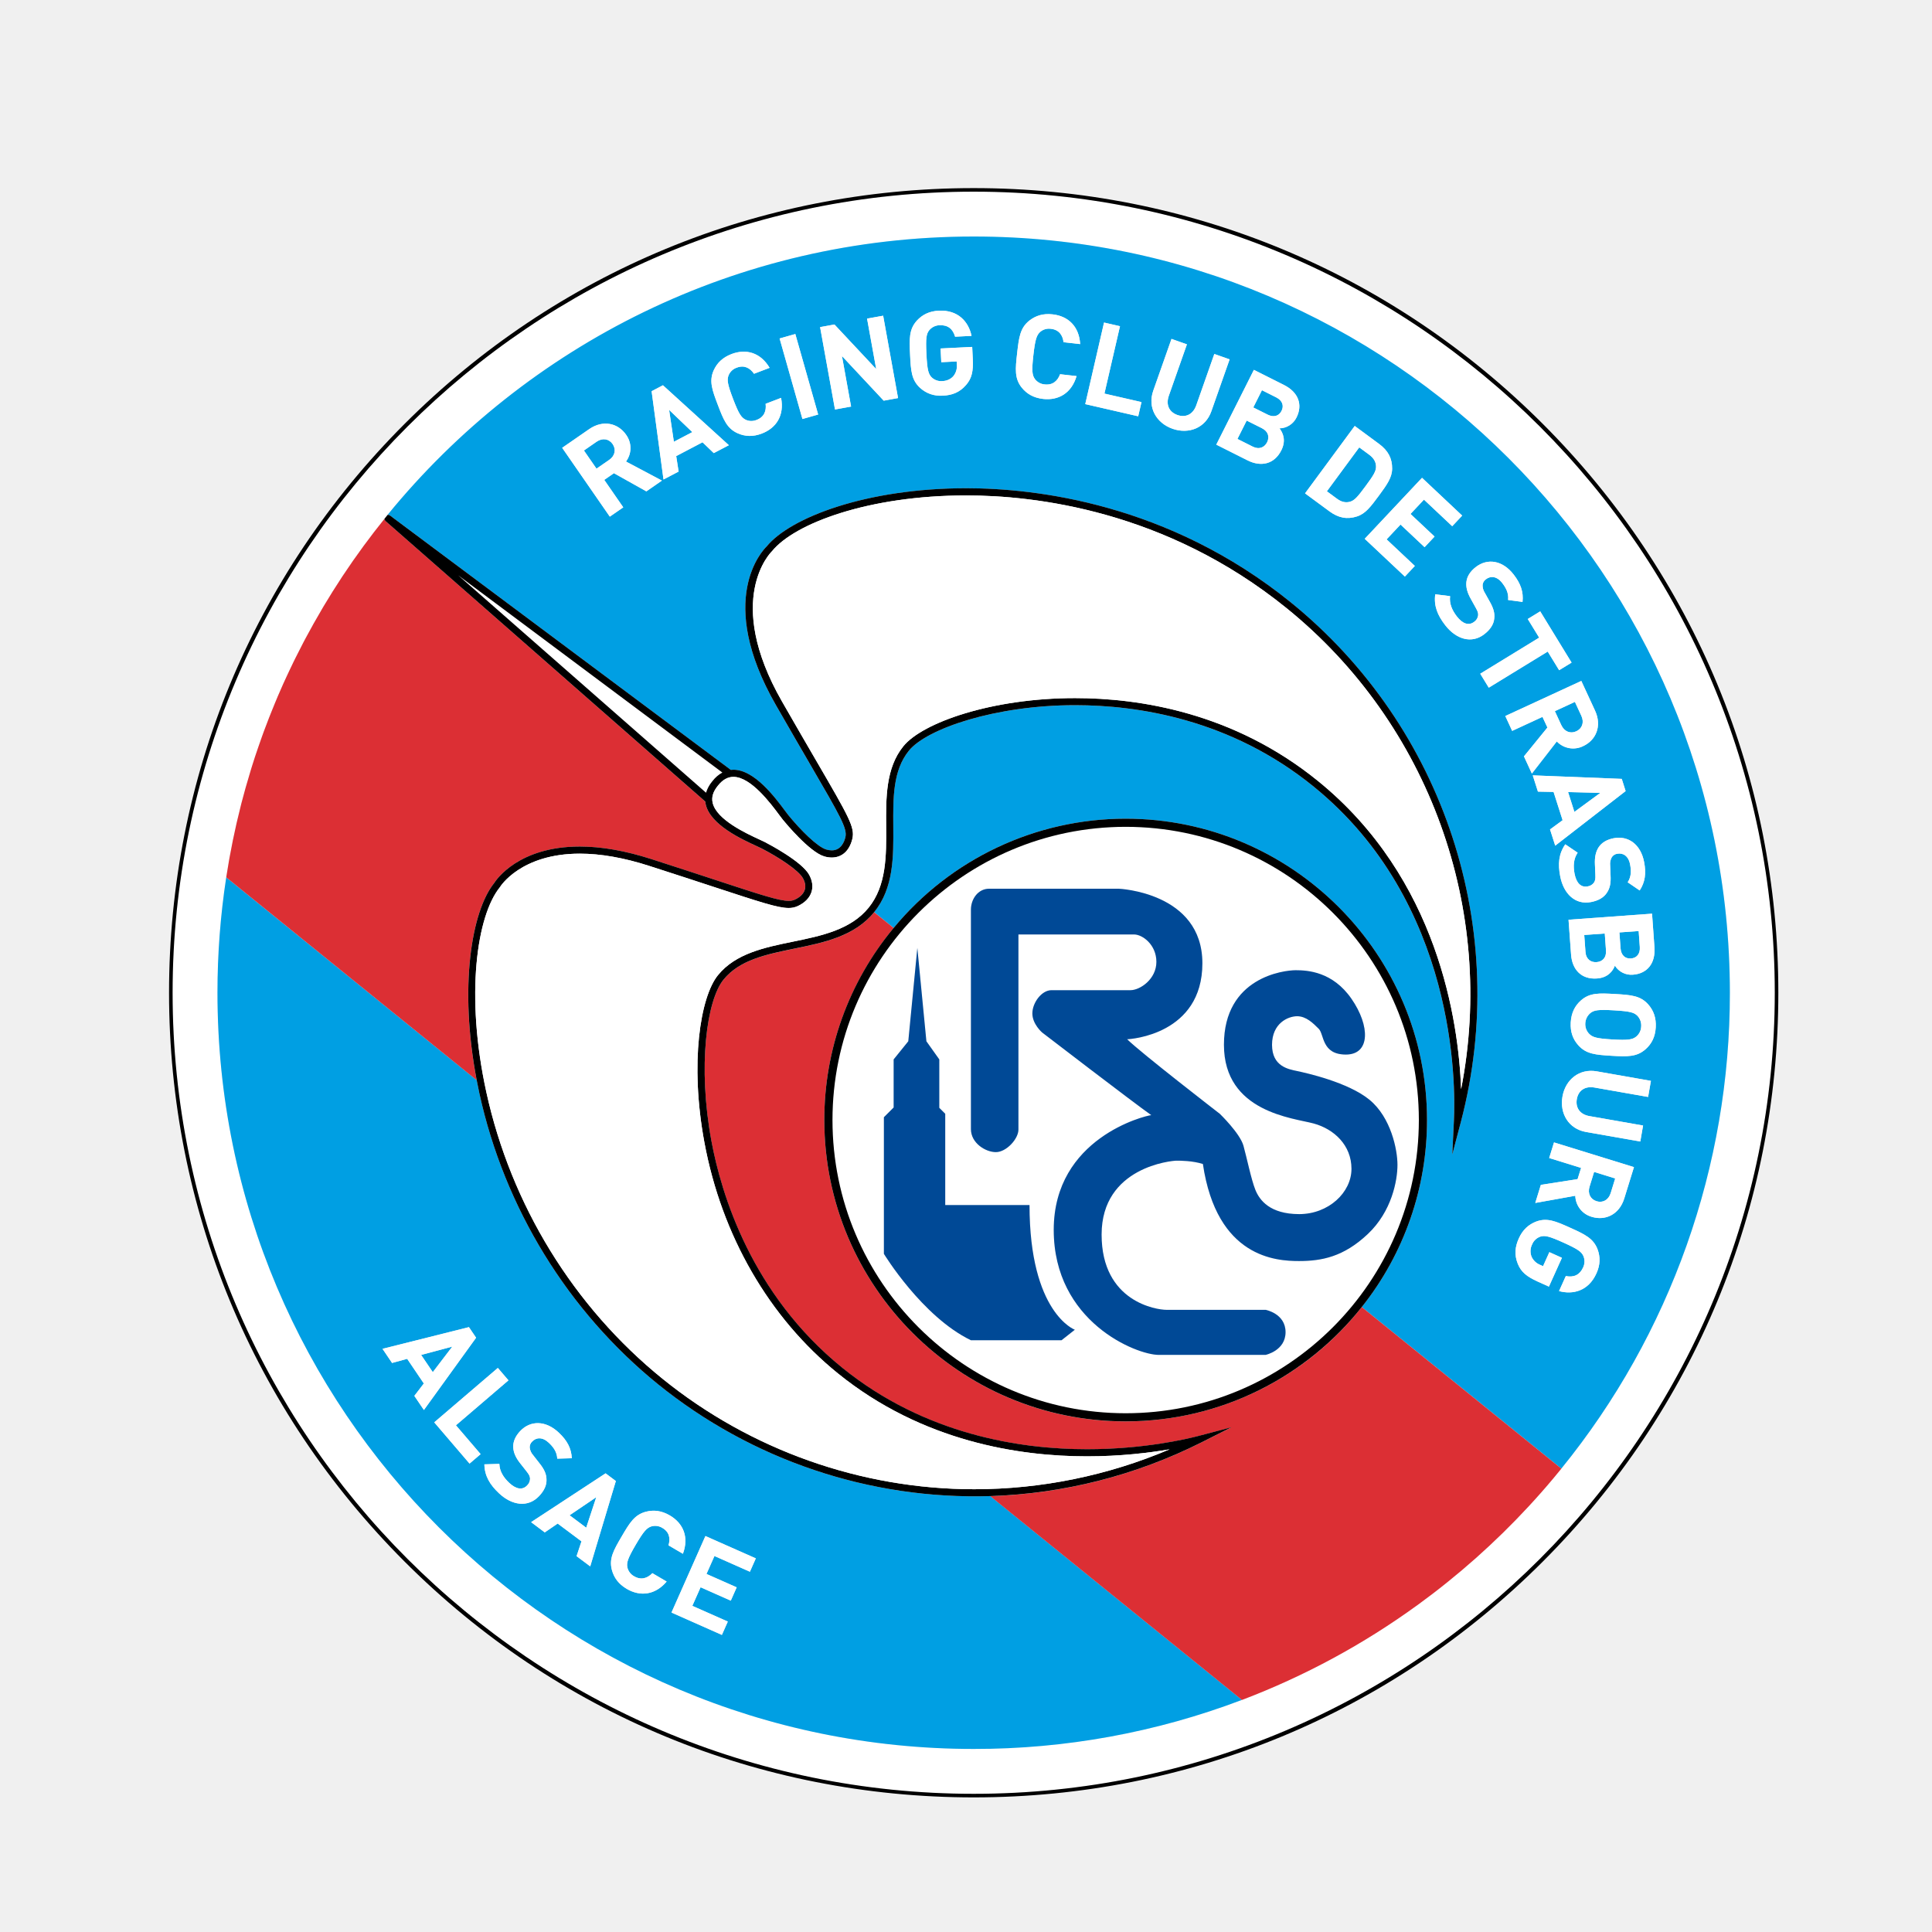
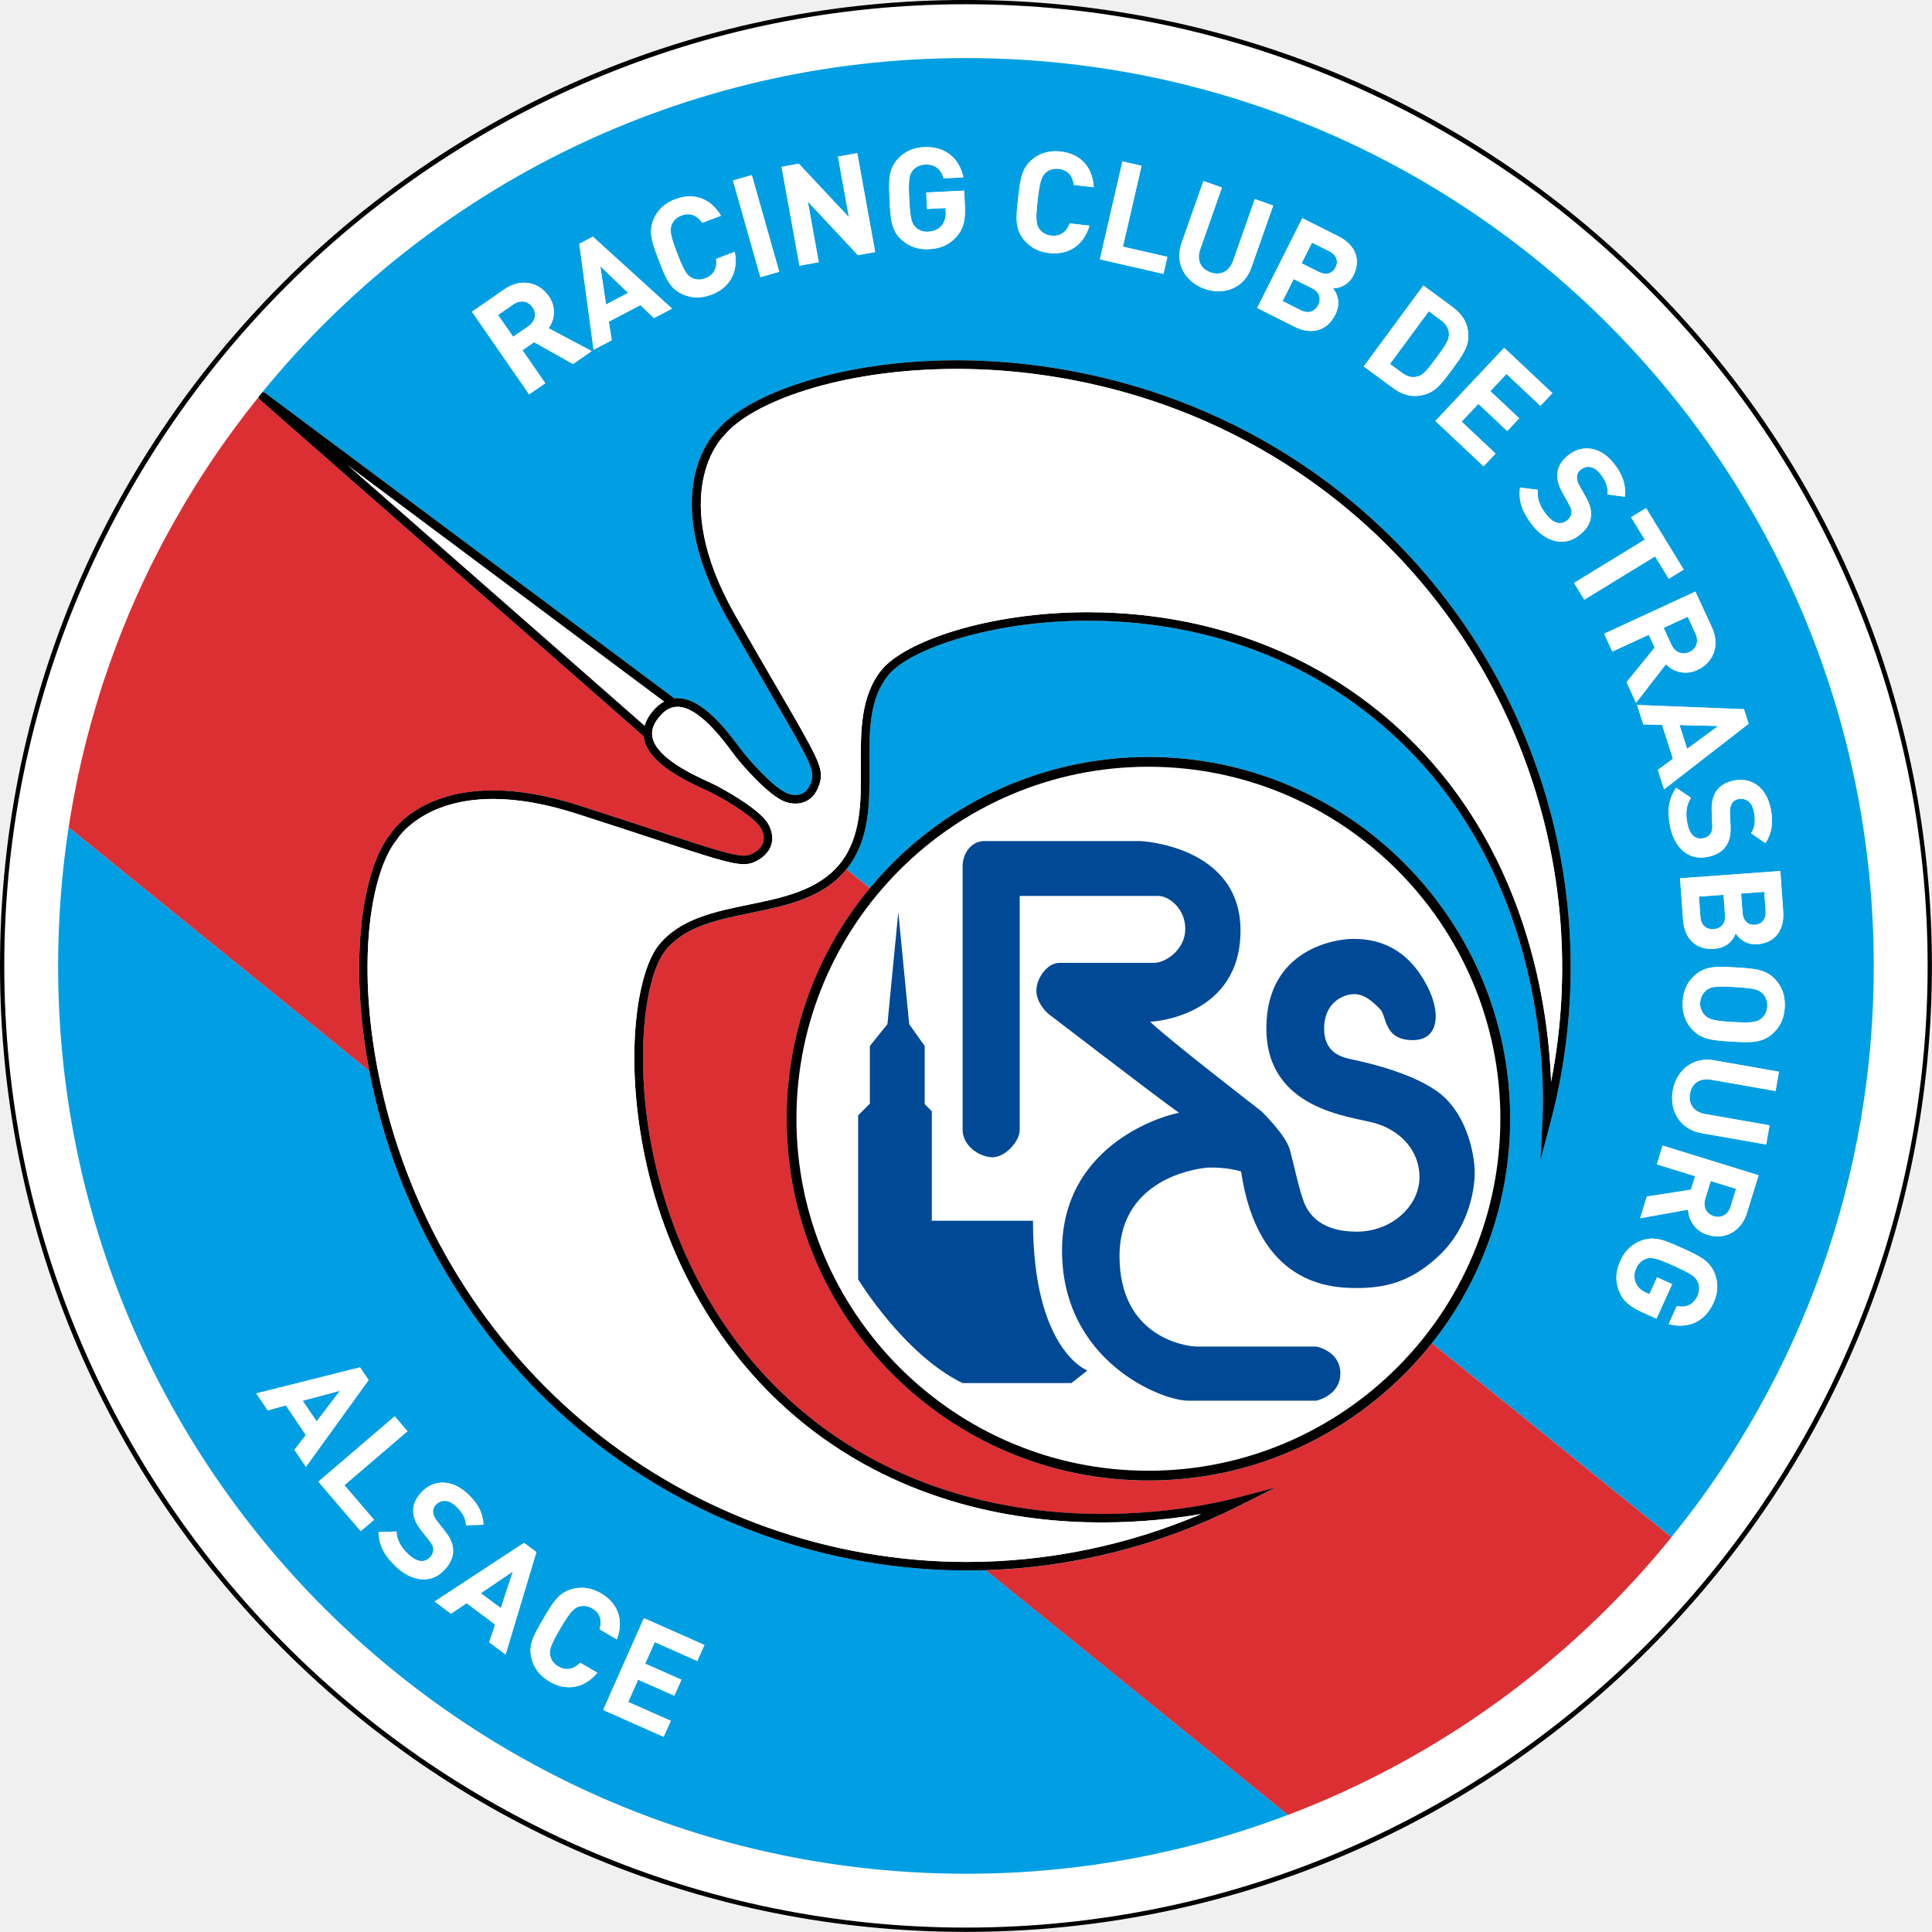
- <svg xmlns="http://www.w3.org/2000/svg" width="80" height="80" viewBox="0 0 80 80">
+ <svg xmlns="http://www.w3.org/2000/svg" viewBox="7 7.79 66.64 66.64">
  <path fill="#FFF" d="M40.318 7.937c-18.291 0-33.171 14.88-33.171 33.171 0 18.29 14.88 33.171 33.171 33.171 18.29 0 33.172-14.881 33.172-33.171 0-18.292-14.882-33.171-33.172-33.171zM64.323 61.21c-.327.392-.665.775-1.011 1.148l-.021.023a30.44 30.44 0 0 1-1.079 1.108c-.355.348-.72.687-1.092 1.019l-.033.03c-.374.331-.755.653-1.144.966l-.03.024c-.393.316-.793.622-1.202.92l-.017.011a31.169 31.169 0 0 1-18.376 5.96c-17.293 0-31.313-14.02-31.313-31.313a31.503 31.503 0 0 1 .474-5.45l.035-.194c.036-.198.074-.396.114-.593l.018-.091c.045-.219.092-.437.142-.654l.046-.199c.042-.18.086-.359.131-.537.013-.046.023-.093.035-.138a33.896 33.896 0 0 1 .372-1.315l.057-.188a28.812 28.812 0 0 1 .274-.831c.046-.135.094-.27.142-.405l.086-.238c.067-.182.137-.364.208-.546l.111-.278c.044-.111.089-.221.135-.332l.12-.288c.072-.168.145-.335.219-.501l.146-.318.121-.258.159-.333c.029-.058.059-.117.087-.176.106-.215.214-.428.326-.64l.099-.187c.212-.399.434-.793.664-1.182.023-.042.047-.081.071-.122.244-.409.496-.812.758-1.209l.04-.061c.274-.415.559-.822.853-1.223l.008-.011c.28-.381.567-.755.863-1.123l.133-.166C21.793 14.286 30.53 9.795 40.318 9.795c17.294 0 31.313 14.019 31.313 31.313a31.18 31.18 0 0 1-6.979 19.705l-.008.01c-.106.128-.212.258-.321.387z" />
  <path d="M63.879 17.547c-6.294-6.292-14.66-9.758-23.561-9.758-8.899 0-17.267 3.466-23.56 9.758C10.465 23.841 7 32.208 7 41.107s3.465 17.267 9.758 23.56 14.661 9.759 23.56 9.759c8.9 0 17.267-3.466 23.561-9.759 6.292-6.293 9.758-14.66 9.758-23.56s-3.466-17.266-9.758-23.56zM40.318 74.278c-18.291 0-33.171-14.881-33.171-33.171 0-18.291 14.88-33.171 33.171-33.171 18.29 0 33.172 14.88 33.172 33.171 0 18.29-14.882 33.171-33.172 33.171z" />
  <path fill="#009FE3" d="M11.725 28.327l.146-.318a44.91 44.91 0 0 0-.146.318zM12.662 26.415zM14.194 23.841zM12.237 27.242zM11.991 27.75zM66.112 49.74c.256.078.494-.051.583-.335l.187-.608-.873-.271-.188.609c-.089.284.035.526.291.605zM13.396 25.111zM66.836 41.836c-.661-.038-.824-.009-.977.108a.59.59 0 0 0-.216.428.57.57 0 0 0 .165.442c.139.136.296.188.958.228.66.038.828.004.981-.114a.564.564 0 0 0 .21-.422.578.578 0 0 0-.16-.448c-.137-.135-.3-.183-.961-.222zM65.271 30.281c.244-.112.334-.369.21-.638l-.268-.579-.83.384.267.579c.125.269.379.367.621.254zM55.893 20.778c.191-.046.333-.214.656-.653.324-.439.441-.624.43-.821-.006-.18-.097-.337-.28-.473l-.415-.306-1.34 1.818.415.306c.183.137.36.176.534.129zM66.266 32.832l-1.335-.034.261.821zM66.111 39.84c.232-.017.412-.176.39-.482l-.051-.703-.85.061.052.704c.022.305.227.437.459.42zM67.535 39.688c.238-.017.386-.189.366-.476l-.047-.66-.798.058.048.66c.022.287.193.435.431.418zM10.62 31.159zM59.913 65.529zM9.479 35.657l.035-.194-.035.194zM61.087 64.539zM9.628 34.87l.018-.091-.018.091zM62.212 63.49zM64.323 61.21zM11.139 29.726l.111-.278-.111.278zM10.846 30.51l.086-.238c-.03.08-.057.159-.086.238zM11.386 29.116l.12-.288-.12.288zM10.372 31.936l.057-.188-.057.188zM9.788 34.125l.046-.199-.046.199zM10.169 32.625zM9.966 33.388L10 33.25l-.034.138zM53.066 17.013c.107-.213.036-.429-.221-.558l-.591-.297-.359.714.592.296c.256.129.473.058.579-.155zM62.243 63.46zM17.921 56.818l.807-1.057-1.29.344zM24.274 63.259l.416-1.263-1.105.748z" />
  <path fill="#009FE3" d="M41.006 61.95a20.867 20.867 0 0 1-13.757-4.63c-3.731-3.022-6.359-7.298-7.397-12.038a21.044 21.044 0 0 1-.113-.555L9.368 36.33v-.002a31.503 31.503 0 0 0-.363 4.779c0 17.293 14.019 31.313 31.313 31.313a31.169 31.169 0 0 0 11.109-2.031L41.006 61.95zM17.157 57.8l.393-.513-.69-1.021-.625.171-.396-.585 3.578-.898.297.438-2.161 2.992-.396-.584zm2.286 2.804l-1.461-1.708 2.633-2.253.439.514-2.174 1.861 1.022 1.194-.459.392zm1.223 1.232c-.383-.36-.597-.716-.608-1.2l.62-.019c.009.309.175.565.406.783.293.276.557.309.747.107a.393.393 0 0 0 .119-.282c-.007-.094-.036-.161-.147-.3l-.258-.328c-.193-.242-.282-.453-.292-.67-.01-.23.086-.454.286-.667.423-.449 1.054-.451 1.6.062.347.327.519.648.539 1.061l-.602.017c-.013-.3-.188-.505-.354-.661-.263-.247-.523-.219-.687-.045a.325.325 0 0 0-.1.248.569.569 0 0 0 .141.312l.258.331c.201.248.286.442.295.651.019.251-.091.488-.305.715-.462.489-1.126.385-1.658-.115zm3.209 2.601l.204-.613-.986-.737-.535.366-.565-.424 3.084-2.021.425.318-1.061 3.533-.566-.422zm3.555-1.166a.562.562 0 0 0-.465-.063c-.183.063-.307.188-.642.759-.334.571-.382.74-.347.93a.564.564 0 0 0 .283.376c.291.169.551.079.753-.13l.592.347c-.476.562-1.096.628-1.65.304-.345-.203-.53-.463-.618-.785-.124-.473.069-.812.404-1.383.334-.572.536-.905 1.008-1.028.324-.082.643-.047.987.154.559.327.8.897.542 1.588l-.597-.35c.085-.28.04-.55-.25-.719zm3.622 1.811l-1.468-.651-.33.743 1.25.554-.244.552-1.25-.556-.342.771 1.468.651-.245.552-2.086-.926 1.405-3.168 2.087.925-.245.553zM64.324 61.209zM30.261 31.881a.961.961 0 0 1 .107-.007c.873 0 1.724 1.144 2.132 1.693.059.08.108.145.143.188.494.605 1.194 1.307 1.564 1.421.082.024.16.037.232.037.379 0 .518-.342.566-.546.086-.358-.211-.869-1.462-3.02-.38-.654-.847-1.457-1.417-2.452-2.504-4.369-.546-6.408-.382-6.567.98-1.199 4.13-2.41 8.269-2.41 2.839 0 8.359.615 13.444 4.733a20.87 20.87 0 0 1 7.036 21.498l-.358 1.358.067-1.403c.071-1.468.124-9.029-5.825-13.847-3.426-2.774-7.255-3.356-9.863-3.356-3.308 0-6.146.977-6.879 1.883-.665.821-.656 1.946-.647 3.137.009 1.253.019 2.549-.791 3.549v.001l.807.653a12.458 12.458 0 0 1 9.607-4.524c6.882 0 12.479 5.598 12.479 12.478 0 2.924-1.012 5.614-2.701 7.744l8.262 6.69a31.18 31.18 0 0 0 6.979-19.705c0-17.294-14.019-31.313-31.313-31.313-9.788 0-18.525 4.491-24.268 11.524a.154.154 0 0 1 .101.028l14.111 10.535zm35.844 20.847c-.333.736-.979.889-1.548.733l.28-.622c.332.065.575-.045.718-.358a.579.579 0 0 0 .009-.473c-.08-.174-.216-.278-.818-.551-.604-.273-.775-.308-.961-.252a.565.565 0 0 0-.342.321.623.623 0 0 0-.021.52.662.662 0 0 0 .356.331l.116.053.262-.581.52.234-.539 1.193-.462-.208c-.457-.207-.69-.398-.826-.736-.156-.387-.109-.717.043-1.055.162-.359.403-.571.713-.693.458-.172.815-.016 1.419.257.603.272.956.438 1.129.894.115.314.115.634-.048.993zm1.153-3.103c-.208.675-.792.932-1.346.762a.934.934 0 0 1-.682-.873l-1.657.298.231-.749 1.521-.238.145-.464-1.321-.409.2-.646 3.311 1.023-.402 1.296zm.986-4.203l-2.22-.39c-.393-.068-.669.12-.731.48-.063.358.132.636.523.703l2.22.39-.115.662-2.244-.394c-.725-.127-1.101-.766-.979-1.466s.695-1.173 1.42-1.046l2.243.394-.117.667zm.317-2.881c-.023.399-.172.683-.419.902-.365.325-.755.313-1.415.274-.661-.04-1.049-.071-1.374-.437-.22-.247-.335-.546-.312-.945.023-.397.172-.688.419-.907.364-.324.755-.306 1.415-.269.661.039 1.05.066 1.375.432.219.248.333.552.311.95zm-.054-3.318c.049.674-.302 1.095-.894 1.138a.802.802 0 0 1-.744-.375c-.082.216-.282.499-.743.531-.646.047-1.026-.37-1.071-.986l-.105-1.446 3.458-.251.099 1.389zm-.427-3.528c.091.468.042.83-.184 1.176l-.496-.339c.164-.25.142-.519.098-.744-.068-.354-.297-.482-.531-.437a.322.322 0 0 0-.225.143.56.56 0 0 0-.069.336l.017.417c.018.319-.026.526-.141.702-.132.214-.36.343-.667.402-.658.127-1.137-.345-1.276-1.062-.1-.516-.066-.929.209-1.329l.513.347c-.174.256-.188.562-.128.872.077.397.271.577.543.524a.388.388 0 0 0 .262-.16c.049-.079.064-.151.056-.329l-.018-.417c-.015-.31.036-.533.154-.715.126-.192.335-.317.62-.373.607-.116 1.121.25 1.263.986zm-.767-2.938l-2.915 2.26-.215-.672.521-.381-.375-1.172-.647-.013-.215-.673 3.686.146.16.505zm-1.264-3.328c.295.641.033 1.223-.492 1.466a.932.932 0 0 1-1.093-.193l-1.032 1.33-.328-.712.972-1.194-.205-.441-1.255.58-.284-.615 3.147-1.453.57 1.232zm-2.272-4.114l1.299 2.122-.516.315-.473-.772-2.44 1.495-.354-.577 2.44-1.494-.473-.772.517-.317zm-3.057-1.219c.026-.229.157-.435.388-.614.488-.378 1.111-.282 1.569.31.293.377.412.722.367 1.133l-.597-.08c.033-.297-.106-.526-.247-.707-.221-.285-.483-.297-.671-.151a.328.328 0 0 0-.138.229.566.566 0 0 0 .091.331l.204.366c.159.277.211.481.188.69-.021.251-.166.468-.413.659-.53.412-1.171.205-1.618-.372-.321-.416-.478-.799-.413-1.281l.615.078c-.04.308.085.586.278.837.247.319.502.393.721.224a.387.387 0 0 0 .161-.261c.01-.092-.009-.164-.097-.317l-.204-.366c-.152-.271-.208-.492-.184-.708zm-.174-2.746l-.413.439-1.17-1.1-.557.592.996.937-.413.44-.996-.938-.577.614 1.17 1.1-.413.44-1.663-1.564 2.373-2.525 1.663 1.565zm-4.449-3.712l1.006.742c.381.281.547.604.543 1.029-.005.366-.211.655-.551 1.118-.342.462-.557.746-.905.857-.404.131-.763.067-1.143-.213l-1.007-.742 2.057-2.791zm-2.933-1.698c.605.304.787.82.521 1.351a.803.803 0 0 1-.704.447c.143.181.284.497.076.91-.291.578-.844.693-1.396.416l-1.296-.651 1.557-3.097 1.242.624zm-5.411.243l.757-2.149.638.225-.748 2.126c-.132.376.01.679.354.8.344.122.648-.025.781-.401l.748-2.126.633.223-.756 2.149c-.243.693-.937.96-1.607.725-.671-.236-1.043-.879-.8-1.572zm-2.037-2.827l.66.151-.644 2.79 1.534.352-.136.588-2.192-.504.778-3.377zm-3.598 1.268c.075-.658.123-1.044.506-1.349.264-.205.568-.303.965-.258.644.072 1.095.496 1.139 1.231l-.688-.078c-.035-.289-.186-.516-.521-.554a.56.56 0 0 0-.45.13c-.142.131-.203.295-.278.953s-.051.832.059.991a.56.56 0 0 0 .41.228c.334.038.537-.15.636-.422l.683.077c-.208.707-.748 1.018-1.386.946-.396-.045-.673-.208-.883-.467-.305-.383-.266-.77-.192-1.428zm-4.153-1.349c.227-.245.512-.391.905-.41.807-.04 1.237.464 1.358 1.043l-.681.034c-.094-.327-.303-.492-.647-.475a.574.574 0 0 0-.424.206c-.119.152-.149.32-.117.981.033.661.08.829.214.969a.567.567 0 0 0 .441.158.618.618 0 0 0 .472-.219.658.658 0 0 0 .132-.469l-.006-.127-.637.032-.029-.568 1.309-.065.024.505c.024.501-.039.797-.278 1.071-.272.316-.588.424-.958.443a1.248 1.248 0 0 1-.942-.319c-.362-.328-.386-.717-.419-1.378-.031-.66-.045-1.049.283-1.412zm-3.412.162l1.729 1.845-.378-2.088.666-.121.617 3.41-.594.108-1.729-1.849.378 2.093-.666.121-.617-3.411.594-.108zm-1.62.395l.946 3.334-.651.185-.945-3.334.65-.185zm-3.381 1.501c.139-.303.365-.53.738-.673.604-.23 1.2-.063 1.577.57l-.646.246c-.165-.239-.403-.372-.716-.252a.557.557 0 0 0-.34.323c-.066.181-.047.356.19.974.236.618.337.762.508.853.13.07.295.08.468.013.314-.119.407-.379.37-.667l.641-.245c.14.723-.196 1.247-.796 1.476-.373.143-.692.124-.999-.009-.446-.2-.589-.561-.826-1.179-.234-.618-.368-.983-.169-1.43zm-2.101.62l2.73 2.482-.625.327-.466-.448-1.09.572.1.641-.626.328-.492-3.655.469-.247zm-3.055 1.817c.581-.402 1.199-.244 1.529.232.277.4.205.817-.003 1.109l1.487.789-.644.446-1.343-.752-.401.277.787 1.137-.557.385-1.972-2.85 1.117-.773zM15.918 21.485z" />
  <path fill="#009FE3" d="M28.667 17.893l-.961-.92.197 1.32zM25.368 18.388c-.152-.22-.42-.266-.665-.097l-.524.363.521.752.525-.363c.243-.168.295-.435.143-.655zM51.87 18.493c.274.138.492.029.598-.179.104-.209.06-.444-.214-.582l-.632-.316-.382.76.63.317z" />
  <path fill="#DC2F34" d="M19.738 44.728c-.737-3.854-.217-6.992.724-8.162.088-.141 1.017-1.512 3.548-1.512.892 0 1.886.174 2.955.518 1.091.351 1.973.641 2.69.876 1.843.606 2.606.856 3.003.856a.59.59 0 0 0 .257-.052c.214-.103.355-.241.406-.401.048-.147.022-.311-.075-.486-.188-.337-1.021-.877-1.715-1.235-.05-.026-.125-.06-.217-.102-.615-.283-1.894-.872-2.091-1.712a1.38 1.38 0 0 1-.021-.126L15.966 21.577a.146.146 0 0 1-.048-.091c-.295.367-.583.741-.863 1.122l-.008.011c-.293.4-.578.808-.853 1.223l-.04.061c-.262.397-.514.8-.758 1.209l-.071.122a32.51 32.51 0 0 0-.664 1.182l-.099.187c-.111.212-.22.425-.326.64l-.087.176-.159.333-.121.258-.146.318c-.074.167-.147.333-.219.501l-.12.288c-.046.11-.091.22-.135.332-.037.092-.075.185-.111.278-.07.182-.14.364-.208.546l-.086.238c-.048.135-.096.27-.142.405a23.226 23.226 0 0 0-.274.831l-.057.188a36.872 36.872 0 0 0-.203.69c-.058.208-.115.416-.169.625l-.034.138a30.056 30.056 0 0 0-.319 1.39l-.018.091c-.04.197-.078.395-.114.593l-.035.194c-.039.223-.077.447-.111.671v.002l10.37 8.399zM64.651 60.813l-8.262-6.69a12.46 12.46 0 0 1-9.778 4.735c-6.88 0-12.478-5.599-12.478-12.479 0-3.021 1.079-5.792 2.871-7.953l-.807-.653c-.81.999-2.079 1.258-3.307 1.51-1.167.239-2.268.464-2.933 1.286-.696.858-1.073 3.591-.5 6.678.408 2.198 1.654 6.342 5.422 9.394 3.441 2.785 7.408 3.371 10.13 3.371 2.348 0 4.134-.423 4.625-.552l1.356-.357-1.252.631a20.992 20.992 0 0 1-8.733 2.219l10.422 8.438a31.194 31.194 0 0 0 7.267-3.929l.017-.011c.408-.298.81-.604 1.202-.92l.03-.024a31.899 31.899 0 0 0 1.177-.996c.372-.332.736-.671 1.092-1.019l.031-.03c.358-.351.707-.711 1.048-1.078l.021-.023c.346-.373.684-.757 1.011-1.148l.001-.001c.107-.128.214-.258.319-.387.003-.006.005-.01.008-.012z" />
  <path fill="#FFF" d="M19.417 54.954l-3.578.898.396.585.625-.171.69 1.021-.393.513.396.585 2.161-2.992-.297-.439zm-1.496 1.864l-.483-.713 1.29-.345-.807 1.058zM21.054 57.157l-.44-.513-2.633 2.252 1.462 1.708.458-.391-1.022-1.194zM22.627 61.235c-.01-.209-.095-.403-.295-.651l-.258-.331a.566.566 0 0 1-.141-.312.321.321 0 0 1 .1-.248c.163-.174.424-.202.687.045.166.156.341.361.354.661l.602-.017c-.02-.412-.191-.733-.539-1.061-.546-.513-1.176-.511-1.6-.062-.2.213-.296.437-.286.667.01.217.099.428.292.67l.258.328c.111.139.141.206.147.3a.39.39 0 0 1-.119.282c-.19.201-.454.169-.747-.107-.231-.218-.397-.475-.406-.783l-.62.019c.012.484.226.84.608 1.2.532.5 1.196.604 1.656.114.216-.225.326-.463.307-.714zM25.076 61.008l-3.084 2.021.565.424.535-.366.986.737-.204.613.565.423 1.061-3.533-.424-.319zm-.802 2.251l-.689-.515 1.105-.748-.416 1.263zM28.278 64.338c.257-.69.016-1.261-.542-1.588-.345-.201-.663-.236-.987-.154-.473.123-.674.456-1.008 1.028-.335.571-.527.91-.404 1.383.087.322.273.582.618.785.555.324 1.174.258 1.65-.304l-.592-.347c-.202.209-.462.299-.753.13a.564.564 0 0 1-.283-.376c-.035-.189.013-.358.347-.93.335-.571.459-.696.642-.759a.566.566 0 0 1 .465.063c.291.17.335.439.251.718l.596.351zM27.805 66.772l2.087.926.245-.552-1.469-.651.342-.77 1.25.555.245-.552-1.251-.554.33-.743 1.468.651.245-.553-2.087-.925zM25.808 21.008l-.787-1.137.401-.277 1.343.752.644-.446-1.487-.789a.932.932 0 0 0 .003-1.109c-.33-.477-.948-.634-1.529-.232l-1.117.773 1.972 2.85.557-.385zm-1.629-2.354l.524-.363c.244-.169.513-.124.665.097.152.221.1.487-.144.656l-.525.363-.52-.753zM28.1 19.526l-.1-.64 1.09-.572.466.448.625-.327-2.73-2.482-.469.247.492 3.655.626-.329zm.567-1.633l-.763.4-.197-1.32.96.92zM30.549 17.943c.306.133.626.152.999.009.6-.229.936-.753.796-1.476l-.641.245c.037.289-.056.548-.37.667a.557.557 0 0 1-.468-.013c-.171-.091-.272-.235-.508-.853-.237-.618-.256-.793-.19-.974a.557.557 0 0 1 .34-.323c.313-.12.552.013.716.252l.646-.246c-.377-.632-.973-.8-1.577-.57-.373.143-.599.37-.738.673-.2.446-.065.812.171 1.43.234.618.378.979.824 1.179zM32.932 13.83l.946 3.334-.651.185-.946-3.334zM35.241 16.835l-.378-2.093 1.729 1.849.594-.108-.617-3.41-.666.12.378 2.089-1.728-1.845-.595.108.617 3.411zM38.104 16.065c.25.222.549.338.942.319.369-.019.686-.127.958-.443.239-.274.302-.57.278-1.071l-.024-.505-1.309.065.029.568.637-.032.006.127a.658.658 0 0 1-.132.469c-.101.127-.262.208-.472.219a.567.567 0 0 1-.441-.158c-.134-.14-.181-.308-.214-.969-.032-.661-.002-.829.117-.981a.574.574 0 0 1 .424-.206c.345-.017.553.148.647.475l.681-.034c-.121-.579-.551-1.083-1.358-1.043-.394.02-.679.165-.905.41-.328.363-.313.752-.281 1.413.03.661.055 1.049.417 1.377zM43.192 16.519c.638.072 1.178-.239 1.386-.946l-.683-.077c-.099.272-.302.46-.636.422a.56.56 0 0 1-.41-.228c-.109-.159-.134-.333-.059-.991s.137-.822.278-.953a.557.557 0 0 1 .45-.13c.335.038.485.265.521.554l.688.078c-.044-.735-.495-1.159-1.139-1.231-.396-.045-.701.053-.965.258-.383.305-.431.691-.506 1.349-.074.658-.113 1.045.191 1.427.212.259.489.422.884.468zM47.267 16.65l-1.535-.352.644-2.79-.66-.152-.778 3.378 2.193.504zM48.552 17.754c.671.236 1.364-.031 1.607-.725l.756-2.149-.633-.223-.748 2.126c-.133.376-.438.522-.781.401-.344-.121-.485-.424-.354-.8l.748-2.126-.638-.225-.757 2.149c-.242.694.13 1.337.8 1.572zM51.66 19.063c.553.277 1.105.163 1.396-.416.208-.413.066-.729-.076-.91a.805.805 0 0 0 .704-.447c.267-.53.085-1.047-.521-1.351l-1.243-.625-1.557 3.097 1.297.652zm.595-2.905l.591.297c.257.129.328.345.221.558-.106.213-.323.284-.579.155l-.592-.296.359-.714zm-.001 1.573c.273.138.317.373.214.582-.105.208-.323.317-.598.179l-.63-.317.382-.76.632.316zM56.189 21.384c.349-.112.563-.395.905-.857.34-.462.546-.751.551-1.118.004-.425-.162-.748-.543-1.029l-1.006-.742-2.057 2.791 1.007.742c.381.28.739.344 1.143.213zm.094-2.859l.415.306c.184.136.274.293.28.473.012.197-.105.382-.43.821-.323.438-.465.607-.656.653-.174.047-.351.008-.534-.128l-.415-.306 1.34-1.819zM58.173 23.875l.413-.44-1.17-1.101.577-.613.996.937.413-.44-.996-.936.557-.593 1.17 1.1.413-.439-1.663-1.564-2.373 2.525zM61.109 25.168c.088.153.106.225.097.317a.387.387 0 0 1-.161.261c-.219.169-.474.095-.721-.224-.193-.25-.318-.529-.278-.837l-.615-.078c-.064.481.092.865.413 1.281.447.577 1.088.784 1.618.372.247-.191.393-.408.413-.659.022-.208-.029-.413-.188-.69l-.204-.366a.566.566 0 0 1-.091-.331.33.33 0 0 1 .138-.229c.188-.146.45-.134.671.151.141.181.28.41.247.707l.597.08c.045-.411-.074-.755-.367-1.133-.458-.592-1.081-.688-1.569-.31-.23.179-.361.385-.388.614-.023.216.032.438.186.707l.202.367zM61.294 27.897l.353.578 2.441-1.495.473.772.515-.315-1.299-2.122-.515.316.472.772zM62.615 30.264l1.255-.58.205.441-.972 1.194.328.712 1.032-1.33a.935.935 0 0 0 1.093.193c.525-.243.787-.825.492-1.466l-.57-1.233-3.147 1.453.284.616zm2.599-1.201l.268.579c.124.27.034.526-.21.638-.242.113-.496.016-.621-.254l-.267-.579.83-.384zM63.683 32.779l.647.013.375 1.172-.521.381.215.672 2.915-2.26-.16-.505-3.686-.146.215.673zm2.583.053l-1.073.787-.262-.82 1.335.033zM66.816 34.711c-.285.056-.494.181-.62.373-.118.182-.169.405-.154.715l.018.417c.009.178-.007.25-.056.329a.393.393 0 0 1-.262.16c-.272.052-.466-.127-.543-.524-.06-.311-.046-.616.128-.872l-.513-.347c-.275.4-.309.813-.209 1.329.14.717.618 1.189 1.276 1.062.307-.06.535-.188.667-.402.114-.176.158-.383.141-.702l-.017-.417a.57.57 0 0 1 .069-.336.322.322 0 0 1 .225-.143c.234-.045.463.083.531.437.044.225.066.493-.098.744l.496.339c.226-.346.274-.708.184-1.176-.141-.738-.655-1.104-1.263-.986zM65.055 39.53c.045.617.426 1.033 1.071.986.461-.032.661-.315.743-.531a.8.8 0 0 0 .744.375c.592-.043.942-.464.894-1.138l-.1-1.389-3.458.251.106 1.446zm2.799-.978l.047.66c.02.286-.128.458-.366.476s-.409-.131-.431-.418l-.048-.66.798-.058zm-1.404.102l.051.703c.022.306-.157.465-.39.482s-.438-.115-.46-.42l-.051-.703.85-.062zM66.875 41.16c-.66-.037-1.051-.056-1.415.269-.247.22-.396.51-.419.907-.023.399.092.698.312.945.325.365.713.396 1.374.437.66.038 1.05.051 1.415-.274.247-.22.396-.503.419-.902.022-.398-.092-.702-.311-.949-.325-.366-.714-.394-1.375-.433zm.873 1.768c-.153.118-.321.152-.981.114-.662-.039-.819-.092-.958-.228a.572.572 0 0 1-.165-.442.59.59 0 0 1 .216-.428c.152-.117.315-.146.977-.108.661.039.824.087.962.222a.58.58 0 0 1 .16.448.57.57 0 0 1-.211.422zM64.698 45.408c-.122.7.254 1.339.979 1.466l2.244.394.115-.662-2.22-.39c-.392-.067-.586-.345-.523-.703.063-.36.339-.549.731-.48l2.22.39.117-.666-2.243-.394c-.724-.128-1.298.345-1.42 1.045zM64.148 47.951l1.321.409-.145.464-1.521.238-.231.749 1.657-.298a.934.934 0 0 0 .682.873c.554.17 1.138-.087 1.346-.762l.401-1.297-3.311-1.023-.199.647zm1.672 1.185l.188-.609.873.271-.187.608c-.089.284-.327.413-.583.335-.255-.08-.379-.322-.291-.605zM65.024 50.841c-.604-.272-.961-.429-1.419-.257-.31.122-.551.334-.713.693-.152.338-.199.668-.043 1.055.136.338.369.529.826.736l.462.208.539-1.193-.52-.234-.262.581-.116-.053a.662.662 0 0 1-.356-.331.623.623 0 0 1 .021-.52.565.565 0 0 1 .342-.321c.186-.056.357-.021.961.252.603.272.738.377.818.551.06.14.067.303-.009.473-.143.313-.386.424-.718.358l-.28.622c.569.155 1.215.003 1.548-.733.162-.358.162-.679.048-.993-.173-.457-.526-.622-1.129-.894zM29.489 32.36l.02-.025c.124-.154.259-.269.403-.346l-10.939-8.167 10.263 9.003a1.32 1.32 0 0 1 .253-.465z" />
  <path d="M15.966 21.577l13.237 11.612a.946.946 0 0 0 .021.126c.197.84 1.476 1.429 2.091 1.712.092.042.167.076.217.102.695.358 1.528.897 1.715 1.235.097.175.123.339.075.486-.051.16-.191.299-.406.401a.579.579 0 0 1-.257.052c-.397 0-1.16-.25-3.003-.856-.717-.235-1.599-.525-2.69-.876-1.069-.343-2.063-.518-2.955-.518-2.532 0-3.46 1.371-3.548 1.512-.941 1.17-1.461 4.308-.724 8.162.035.184.072.367.113.555 1.039 4.74 3.666 9.016 7.397 12.038a20.873 20.873 0 0 0 13.757 4.63 20.977 20.977 0 0 0 8.733-2.219l1.252-.631-1.356.357c-.491.129-2.277.552-4.625.552-2.722 0-6.689-.586-10.13-3.371-3.768-3.052-5.014-7.195-5.422-9.394-.573-3.087-.196-5.819.5-6.678.665-.821 1.766-1.046 2.933-1.286 1.228-.251 2.497-.511 3.307-1.51v-.001c.81-1 .8-2.296.791-3.549-.009-1.191-.018-2.316.647-3.137.733-.906 3.572-1.883 6.879-1.883 2.608 0 6.438.582 9.863 3.356 5.949 4.817 5.896 12.379 5.825 13.847l-.067 1.403.358-1.358a20.87 20.87 0 0 0-7.036-21.498c-5.085-4.118-10.605-4.733-13.444-4.733-4.138 0-7.289 1.211-8.269 2.41-.165.16-2.123 2.199.382 6.567.57.995 1.037 1.798 1.417 2.452 1.25 2.15 1.548 2.662 1.462 3.02-.049.204-.188.546-.566.546a.828.828 0 0 1-.232-.037c-.371-.114-1.071-.816-1.564-1.421a5.53 5.53 0 0 1-.143-.188c-.409-.549-1.26-1.693-2.132-1.693a.76.76 0 0 0-.107.007L16.151 21.347a.153.153 0 0 0-.101-.028l-.133.166a.15.15 0 0 0 .049.092zm3.007 2.245l10.939 8.167a1.326 1.326 0 0 0-.403.346l-.02.025a1.324 1.324 0 0 0-.253.466l-10.263-9.004zm13.442 10.12c.11.136 1.099 1.33 1.707 1.517.11.034.217.05.319.05.425 0 .735-.281.853-.772.114-.473-.132-.895-1.494-3.236-.379-.653-.846-1.455-1.416-2.45-2.433-4.243-.449-6.194-.429-6.213l.014-.015c.929-1.146 3.99-2.308 8.045-2.308 2.8 0 8.245.606 13.26 4.667 5.926 4.798 8.681 12.499 7.228 19.917-.104-2.801-.948-8.729-5.938-12.77-3.493-2.829-7.392-3.422-10.048-3.422-3.44 0-6.316 1.013-7.109 1.993-.731.903-.722 2.134-.713 3.324.009 1.201.018 2.443-.725 3.361-.743.917-1.96 1.167-3.138 1.408-1.166.239-2.372.485-3.103 1.389-.727.897-1.171 3.626-.561 6.917.717 3.865 2.679 7.264 5.526 9.568 3.508 2.841 7.545 3.437 10.315 3.437 1.379 0 2.568-.144 3.424-.291a20.71 20.71 0 0 1-8.092 1.653c-4.68 0-9.264-1.625-12.908-4.576-3.68-2.979-6.271-7.195-7.294-11.871-.882-4.024-.387-7.31.558-8.476l.012-.017c.008-.015.856-1.378 3.302-1.378.861 0 1.825.169 2.864.504 1.09.35 1.972.64 2.688.875 1.929.633 2.65.871 3.095.871a.859.859 0 0 0 .384-.082c.29-.138.483-.337.561-.578.072-.224.038-.473-.098-.719-.307-.554-1.683-1.274-1.838-1.354a6.177 6.177 0 0 0-.229-.108c-.527-.243-1.763-.811-1.926-1.511-.055-.233.014-.462.209-.703l.02-.025c.191-.234.396-.349.629-.349.724 0 1.545 1.103 1.896 1.574.062.084.112.153.15.199z" />
  <path fill="#FFF" d="M30.368 32.169c-.232 0-.438.115-.629.349l-.02.025c-.195.241-.264.47-.209.703.164.7 1.399 1.268 1.926 1.511.097.044.177.082.229.108.155.08 1.531.8 1.838 1.354.136.246.17.495.098.719-.077.24-.271.439-.561.578a.872.872 0 0 1-.384.082c-.444 0-1.166-.238-3.095-.871-.716-.236-1.598-.525-2.688-.875-1.04-.334-2.003-.504-2.864-.504-2.446 0-3.293 1.363-3.302 1.378l-.012.017c-.944 1.166-1.439 4.451-.558 8.476 1.024 4.676 3.615 8.893 7.294 11.871a20.576 20.576 0 0 0 12.908 4.576c2.774 0 5.547-.568 8.092-1.653-.855.147-2.045.291-3.424.291-2.771 0-6.808-.596-10.315-3.437-2.847-2.305-4.81-5.703-5.526-9.568-.61-3.29-.167-6.02.561-6.917.731-.904 1.938-1.15 3.103-1.389 1.177-.242 2.395-.491 3.138-1.408.743-.918.733-2.16.725-3.361-.009-1.19-.019-2.421.713-3.324.793-.98 3.668-1.993 7.109-1.993 2.656 0 6.555.593 10.048 3.422 4.99 4.041 5.835 9.969 5.938 12.77 1.453-7.418-1.302-15.119-7.228-19.917-5.015-4.061-10.46-4.667-13.26-4.667-4.055 0-7.116 1.161-8.045 2.308l-.014.015c-.02.019-2.004 1.97.429 6.213.569.995 1.036 1.797 1.416 2.45 1.362 2.342 1.607 2.764 1.494 3.236-.118.491-.428.772-.853.772a1.08 1.08 0 0 1-.319-.05c-.607-.187-1.596-1.381-1.707-1.517-.038-.045-.088-.115-.151-.199-.349-.471-1.171-1.574-1.895-1.574z" />
  <path fill="#FFF" d="M58.752 46.378c0-6.694-5.446-12.141-12.141-12.141s-12.14 5.447-12.14 12.141 5.446 12.142 12.14 12.142 12.141-5.448 12.141-12.142zm-14.795 9.119h-3.754c-2.024-.981-3.602-3.578-3.602-3.578v-5.656l.404-.403v-1.991l.606-.751.375-3.866.375 3.866.534.751v2.005l.246.246v3.779h3.49c0 4.473 1.877 5.165 1.877 5.165l-.551.433zm5.85-7.301c-.442-.136-.924-.136-1.097-.136-.174 0-3.097.252-3.097 3.06 0 2.809 2.309 3.116 2.673 3.116h4.117s.827.153.827.924c0 .77-.827.942-.827.942h-4.424c-.924 0-4.348-1.366-4.348-5.176 0-3.808 3.789-4.731 4.039-4.751-.789-.558-4.521-3.424-4.521-3.424s-.403-.346-.403-.787c0-.444.385-.963.789-.963h3.271c.403 0 1.076-.462 1.076-1.173s-.577-1.135-.923-1.135h-4.79v8.08c0 .384-.499.933-.933.933-.432 0-1.034-.376-1.034-.952v-9.089c0-.434.293-.866.754-.866h5.367s3.463.144 3.463 3.087c0 2.944-2.973 3.145-3.116 3.145.549.548 3.837 3.088 3.837 3.088s.838.808.981 1.326c.144.521.317 1.385.49 1.818s.606 1.01 1.818 1.01c1.213 0 2.164-.894 2.164-1.875s-.722-1.645-1.559-1.876c-.836-.23-3.722-.46-3.722-3.261 0-2.798 2.482-3.087 2.972-3.087.491 0 1.53.058 2.309 1.183.779 1.127.779 2.309-.231 2.309s-.894-.836-1.125-1.067c-.23-.23-.519-.52-.894-.52-.376 0-1.04.289-1.04 1.183 0 .895.673 1.01 1.04 1.087.365.078 2.115.462 3 1.193.885.73 1.154 2.059 1.154 2.692 0 .635-.23 1.925-1.231 2.866-1 .943-1.904 1.116-2.847 1.116s-3.402-.134-3.979-4.02z" />
  <path fill="#004996" d="M53.788 52.217c.942 0 1.847-.173 2.847-1.116 1.001-.941 1.231-2.231 1.231-2.866 0-.634-.27-1.962-1.154-2.692-.885-.731-2.635-1.115-3-1.193-.367-.077-1.04-.192-1.04-1.087 0-.894.664-1.183 1.04-1.183.375 0 .663.289.894.52.231.231.115 1.067 1.125 1.067 1.011 0 1.011-1.182.231-2.309-.778-1.125-1.817-1.183-2.309-1.183-.489 0-2.972.289-2.972 3.087 0 2.801 2.886 3.03 3.722 3.261.837.231 1.559.895 1.559 1.876s-.951 1.875-2.164 1.875c-1.212 0-1.646-.576-1.818-1.01s-.347-1.298-.49-1.818c-.144-.519-.981-1.326-.981-1.326s-3.288-2.54-3.837-3.088c.144 0 3.116-.201 3.116-3.145 0-2.943-3.463-3.087-3.463-3.087h-5.367c-.461 0-.754.432-.754.866v9.089c0 .576.602.952 1.034.952.434 0 .933-.549.933-.933v-8.08h4.79c.346 0 .923.423.923 1.135s-.673 1.173-1.076 1.173h-3.271c-.405 0-.789.519-.789.963 0 .441.403.787.403.787s3.732 2.866 4.521 3.424c-.25.02-4.039.943-4.039 4.751 0 3.81 3.424 5.176 4.348 5.176h4.424s.827-.173.827-.942c0-.771-.827-.924-.827-.924h-4.117c-.364 0-2.673-.308-2.673-3.116 0-2.808 2.923-3.06 3.097-3.06.173 0 .654 0 1.097.136.575 3.885 3.037 4.02 3.979 4.02z" />
  <path fill="#004996" d="M42.63 49.898h-3.49v-3.779l-.246-.246v-2.005l-.534-.751-.375-3.866-.375 3.866-.606.751v1.991l-.404.403v5.656s1.578 2.597 3.602 3.578h3.754l.55-.434c.001.001-1.876-.691-1.876-5.164z" />
  <path d="M46.611 33.9a12.458 12.458 0 0 0-9.607 4.524 12.42 12.42 0 0 0-2.871 7.953c0 6.881 5.598 12.479 12.478 12.479 3.958 0 7.491-1.853 9.778-4.735a12.423 12.423 0 0 0 2.701-7.744c.001-6.879-5.597-12.477-12.479-12.477zm0 24.62c-6.694 0-12.14-5.447-12.14-12.142 0-6.694 5.446-12.141 12.14-12.141s12.141 5.447 12.141 12.141S53.306 58.52 46.611 58.52z" />
</svg>
